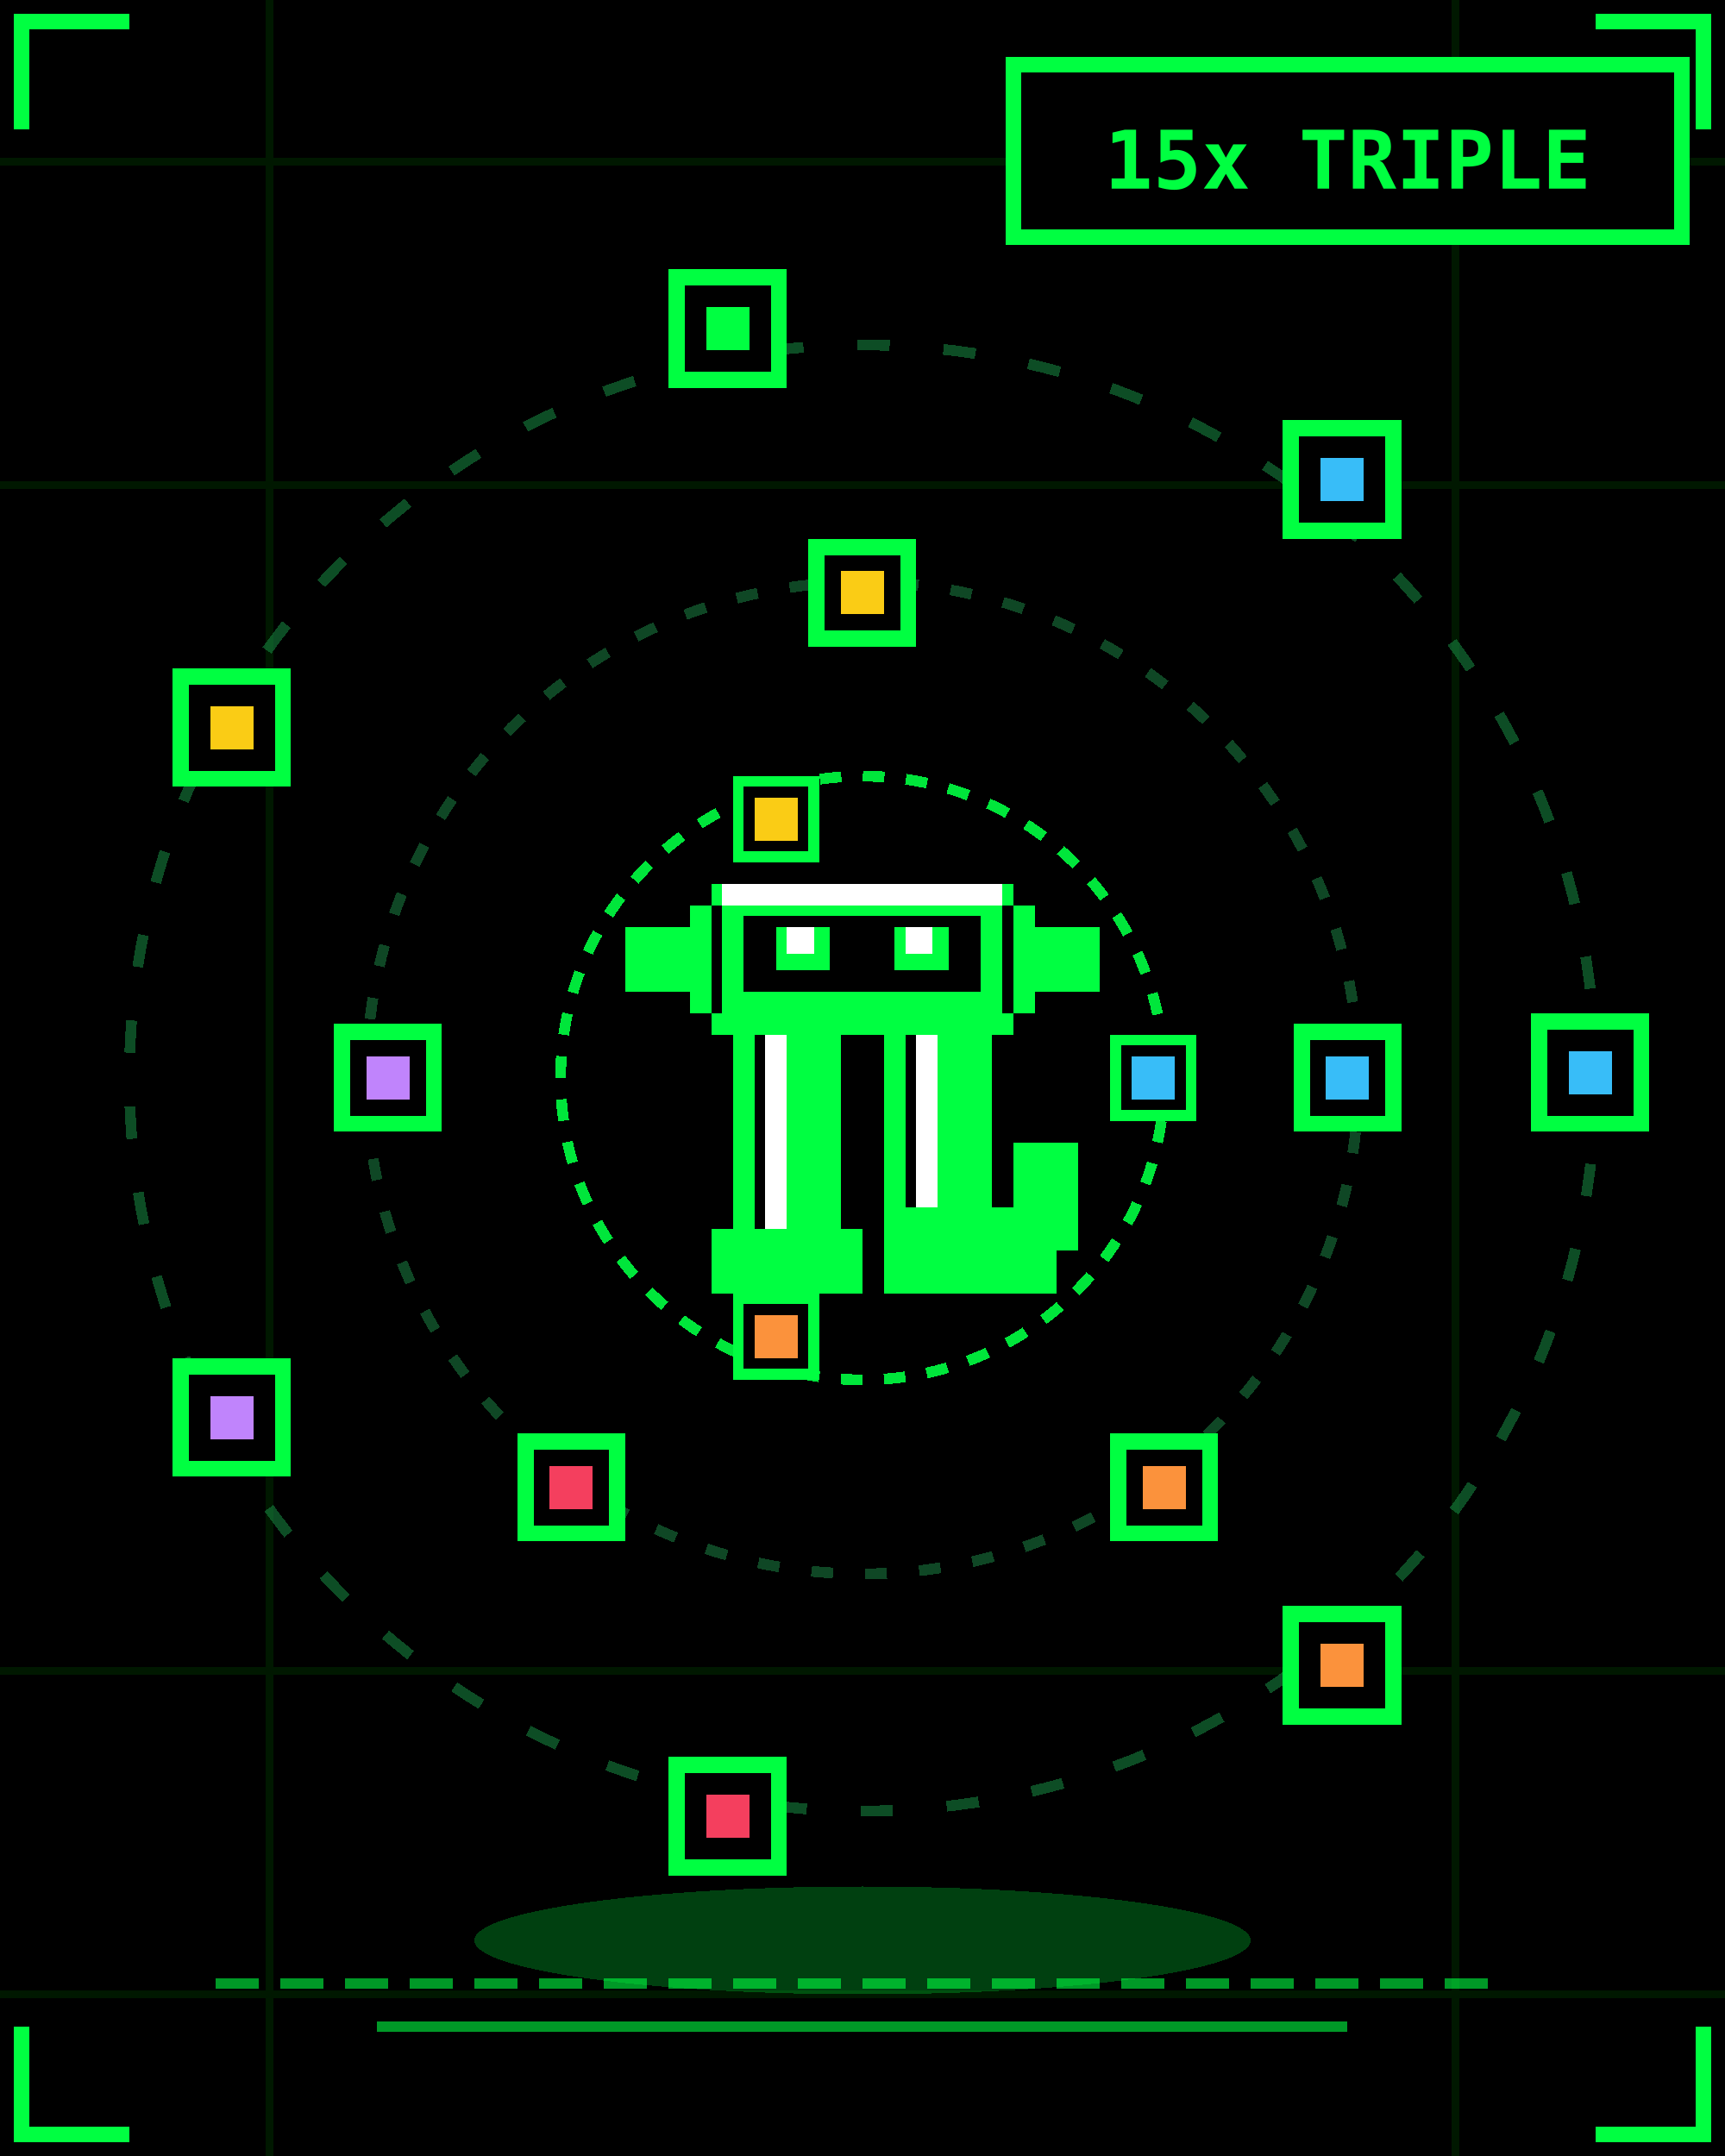
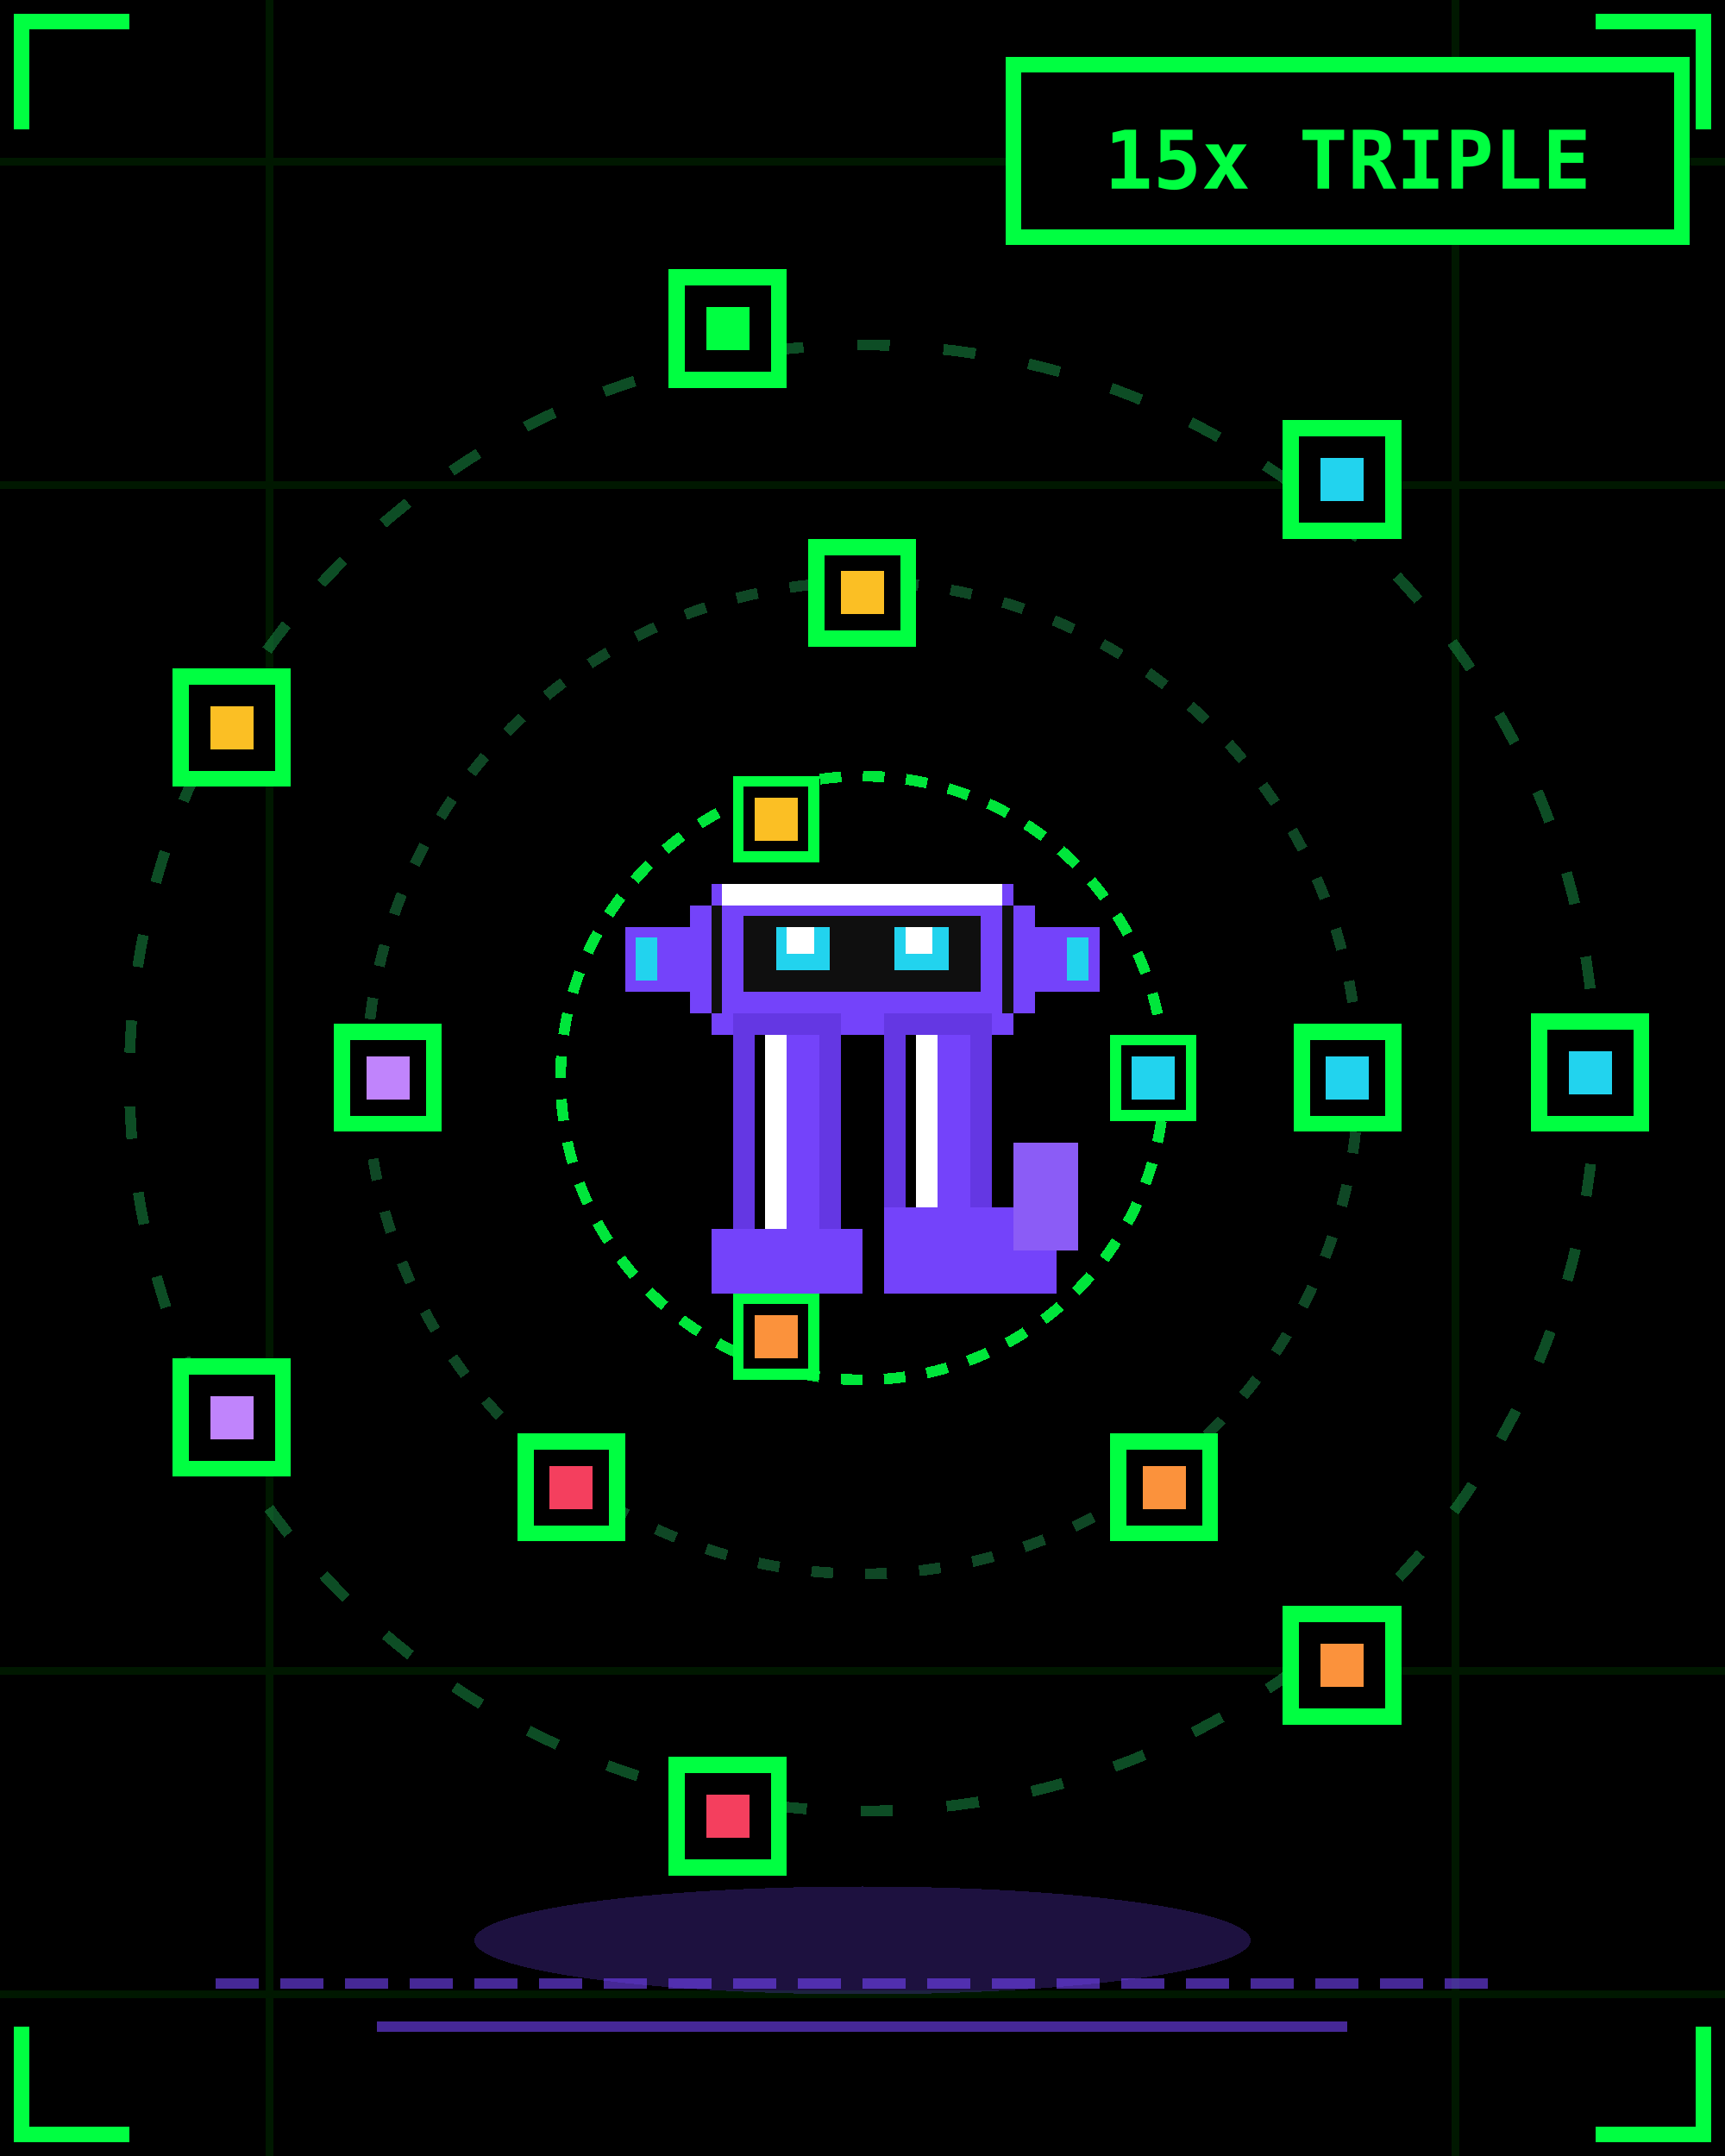
<svg xmlns="http://www.w3.org/2000/svg" viewBox="0 0 160 200" width="100%" height="100%" preserveAspectRatio="none" shape-rendering="crispEdges">
  <style>
    @keyframes vortexRing1 { 0% { transform: rotate(0deg); } 100% { transform: rotate(360deg); } }
    @keyframes vortexRing2 { 0% { transform: rotate(360deg); } 100% { transform: rotate(0deg); } }
    @keyframes vortexRing3 { 0% { transform: rotate(0deg); } 100% { transform: rotate(360deg); } }
    @keyframes levitateCenter { 0%, 100% { transform: translateY(0px); } 50% { transform: translateY(-4px); } }
    .ring-1 { animation: vortexRing1 8s steps(8) infinite; transform-origin: 80px 100px; }
    .ring-2 { animation: vortexRing2 12s steps(10) infinite; transform-origin: 80px 100px; }
    .ring-3 { animation: vortexRing3 18s steps(12) infinite; transform-origin: 80px 100px; }
    .pip-commander { animation: levitateCenter 1.8s steps(2) infinite; transform-origin: 80px 100px; }
  </style>
  <rect width="160" height="200" fill="#000000" />
  <g stroke="#003b00" stroke-width="0.75" opacity="0.4">
    <line x1="0" y1="15" x2="160" y2="15" />
    <line x1="0" y1="45" x2="160" y2="45" />
    <line x1="0" y1="155" x2="160" y2="155" />
    <line x1="0" y1="185" x2="160" y2="185" />
    <line x1="25" y1="0" x2="25" y2="200" />
    <line x1="135" y1="0" x2="135" y2="200" />
  </g>
  <g stroke="#00ff41" stroke-width="1.5" fill="none">
    <path d="M2,12 L2,2 L12,2" />
    <path d="M158,12 L158,2 L148,2" />
    <path d="M2,188 L2,198 L12,198" />
    <path d="M158,188 L158,198 L148,198" />
  </g>
  <g transform="translate(94, 6)">
    <rect width="62" height="16" fill="#000000" stroke="#00ff41" stroke-width="1.5" />
    <text x="31" y="11.5" font-family="'Fira Code', monospace" font-size="7.5" font-weight="900" fill="#00ff41" text-anchor="middle">15x TRIPLE</text>
  </g>
-   <g opacity="0.6" stroke="#00ff41" stroke-width="1">
+   <g opacity="0.6" stroke="#7443fa" stroke-width="1">
    <line x1="20" y1="184" x2="140" y2="184" stroke-dasharray="4,2" />
    <line x1="35" y1="188" x2="125" y2="188" />
  </g>
-   <ellipse cx="80" cy="180" rx="36" ry="5" fill="#00ff41" opacity="0.25" />
+   <ellipse cx="80" cy="180" rx="36" ry="5" fill="#7443fa" opacity="0.25" />
  <g class="ring-3">
    <circle cx="80" cy="100" r="68" fill="none" stroke="#15803d" stroke-width="1" stroke-dasharray="3,5" opacity="0.6" />
    <g transform="translate(142, 94)">
      <rect width="11" height="11" fill="#00ff41" />
      <rect x="1.5" y="1.5" width="8" height="8" fill="#000" />
-       <rect x="3.5" y="3.5" width="4" height="4" fill="#38bdf8" />
+       <rect x="3.5" y="3.5" width="4" height="4" fill="#22d3ee" />
    </g>
    <g transform="translate(119, 149)">
      <rect width="11" height="11" fill="#00ff41" />
      <rect x="1.5" y="1.5" width="8" height="8" fill="#000" />
      <rect x="3.5" y="3.5" width="4" height="4" fill="#fb923c" />
    </g>
    <g transform="translate(62, 163)">
      <rect width="11" height="11" fill="#00ff41" />
      <rect x="1.5" y="1.5" width="8" height="8" fill="#000" />
      <rect x="3.5" y="3.5" width="4" height="4" fill="#f43f5e" />
    </g>
    <g transform="translate(16, 126)">
      <rect width="11" height="11" fill="#00ff41" />
      <rect x="1.5" y="1.5" width="8" height="8" fill="#000" />
      <rect x="3.5" y="3.5" width="4" height="4" fill="#c084fc" />
    </g>
    <g transform="translate(16, 62)">
      <rect width="11" height="11" fill="#00ff41" />
      <rect x="1.5" y="1.5" width="8" height="8" fill="#000" />
-       <rect x="3.5" y="3.5" width="4" height="4" fill="#facc15" />
+       <rect x="3.5" y="3.5" width="4" height="4" fill="#fbbf24" />
    </g>
    <g transform="translate(62, 25)">
      <rect width="11" height="11" fill="#00ff41" />
      <rect x="1.5" y="1.5" width="8" height="8" fill="#000" />
      <rect x="3.5" y="3.5" width="4" height="4" fill="#00ff41" />
    </g>
    <g transform="translate(119, 39)">
      <rect width="11" height="11" fill="#00ff41" />
      <rect x="1.5" y="1.5" width="8" height="8" fill="#000" />
-       <rect x="3.5" y="3.5" width="4" height="4" fill="#38bdf8" />
+       <rect x="3.5" y="3.5" width="4" height="4" fill="#22d3ee" />
    </g>
  </g>
  <g class="ring-2">
    <circle cx="80" cy="100" r="46" fill="none" stroke="#166534" stroke-width="1" stroke-dasharray="2,3" opacity="0.7" />
    <g transform="translate(120, 95)">
      <rect width="10" height="10" fill="#00ff41" />
      <rect x="1.5" y="1.5" width="7" height="7" fill="#000" />
-       <rect x="3" y="3" width="4" height="4" fill="#38bdf8" />
+       <rect x="3" y="3" width="4" height="4" fill="#22d3ee" />
    </g>
    <g transform="translate(103, 133)">
      <rect width="10" height="10" fill="#00ff41" />
      <rect x="1.5" y="1.5" width="7" height="7" fill="#000" />
      <rect x="3" y="3" width="4" height="4" fill="#fb923c" />
    </g>
    <g transform="translate(48, 133)">
      <rect width="10" height="10" fill="#00ff41" />
      <rect x="1.5" y="1.5" width="7" height="7" fill="#000" />
      <rect x="3" y="3" width="4" height="4" fill="#f43f5e" />
    </g>
    <g transform="translate(31, 95)">
      <rect width="10" height="10" fill="#00ff41" />
      <rect x="1.5" y="1.5" width="7" height="7" fill="#000" />
      <rect x="3" y="3" width="4" height="4" fill="#c084fc" />
    </g>
    <g transform="translate(75, 50)">
      <rect width="10" height="10" fill="#00ff41" />
      <rect x="1.5" y="1.5" width="7" height="7" fill="#000" />
-       <rect x="3" y="3" width="4" height="4" fill="#facc15" />
+       <rect x="3" y="3" width="4" height="4" fill="#fbbf24" />
    </g>
  </g>
  <g class="ring-1">
    <circle cx="80" cy="100" r="28" fill="none" stroke="#00ff41" stroke-width="1" stroke-dasharray="2,2" opacity="0.9" />
    <g transform="translate(103, 96)">
      <rect width="8" height="8" fill="#00ff41" />
      <rect x="1" y="1" width="6" height="6" fill="#000" />
-       <rect x="2" y="2" width="4" height="4" fill="#38bdf8" />
+       <rect x="2" y="2" width="4" height="4" fill="#22d3ee" />
    </g>
    <g transform="translate(68, 120)">
      <rect width="8" height="8" fill="#00ff41" />
      <rect x="1" y="1" width="6" height="6" fill="#000" />
      <rect x="2" y="2" width="4" height="4" fill="#fb923c" />
    </g>
    <g transform="translate(68, 72)">
      <rect width="8" height="8" fill="#00ff41" />
      <rect x="1" y="1" width="6" height="6" fill="#000" />
-       <rect x="2" y="2" width="4" height="4" fill="#facc15" />
+       <rect x="2" y="2" width="4" height="4" fill="#fbbf24" />
    </g>
  </g>
  <g class="pip-commander">
-     <rect x="64" y="84" width="32" height="10" fill="#00ff41" />
-     <rect x="66" y="82" width="28" height="14" fill="#00ff41" />
-     <rect x="62" y="86" width="36" height="6" fill="#00ff41" />
-     <rect x="68" y="94" width="10" height="22" fill="#00ff41" />
-     <rect x="66" y="114" width="14" height="6" fill="#00ff41" />
-     <rect x="82" y="94" width="10" height="20" fill="#00ff41" />
-     <rect x="82" y="112" width="16" height="8" fill="#00ff41" />
-     <rect x="94" y="106" width="6" height="10" fill="#00ff41" />
+     <rect x="64" y="84" width="32" height="10" fill="#7443fa" />
+     <rect x="66" y="82" width="28" height="14" fill="#7443fa" />
+     <rect x="62" y="86" width="36" height="6" fill="#7443fa" />
+     <rect x="68" y="94" width="10" height="22" fill="#6437e3" />
+     <rect x="66" y="114" width="14" height="6" fill="#7443fa" />
+     <rect x="82" y="94" width="10" height="20" fill="#6437e3" />
+     <rect x="82" y="112" width="16" height="8" fill="#7443fa" />
+     <rect x="94" y="106" width="6" height="10" fill="#8b5cf6" />
    <rect x="70" y="96" width="6" height="18" fill="#000000" />
-     <rect x="71" y="96" width="5" height="18" fill="#00ff41" />
+     <rect x="71" y="96" width="5" height="18" fill="#7443fa" />
    <rect x="71" y="96" width="2" height="18" fill="#ffffff" />
    <rect x="84" y="96" width="6" height="16" fill="#000000" />
-     <rect x="85" y="96" width="5" height="16" fill="#00ff41" />
+     <rect x="85" y="96" width="5" height="16" fill="#7443fa" />
    <rect x="85" y="96" width="2" height="16" fill="#ffffff" />
-     <rect x="66" y="84" width="28" height="10" fill="#000000" />
-     <rect x="67" y="84" width="26" height="10" fill="#00ff41" />
+     <rect x="66" y="84" width="28" height="10" fill="#0f0f0f" />
+     <rect x="67" y="84" width="26" height="10" fill="#7443fa" />
    <rect x="67" y="82" width="26" height="2" fill="#ffffff" />
-     <rect x="69" y="85" width="22" height="7" fill="#000000" />
-     <rect x="72" y="86" width="5" height="4" fill="#00ff41" />
+     <rect x="69" y="85" width="22" height="7" fill="#0f0f0f" />
+     <rect x="72" y="86" width="5" height="4" fill="#22d3ee" />
    <rect x="73" y="86" width="2.5" height="2.5" fill="#ffffff" />
-     <rect x="83" y="86" width="5" height="4" fill="#00ff41" />
+     <rect x="83" y="86" width="5" height="4" fill="#22d3ee" />
    <rect x="84" y="86" width="2.5" height="2.5" fill="#ffffff" />
-     <g fill="#00ff41">
+     <g fill="#7443fa">
      <rect x="58" y="86" width="4" height="6" />
+       <rect x="59" y="87" width="2" height="4" fill="#22d3ee" />
      <rect x="98" y="86" width="4" height="6" />
+       <rect x="99" y="87" width="2" height="4" fill="#22d3ee" />
    </g>
  </g>
</svg>
